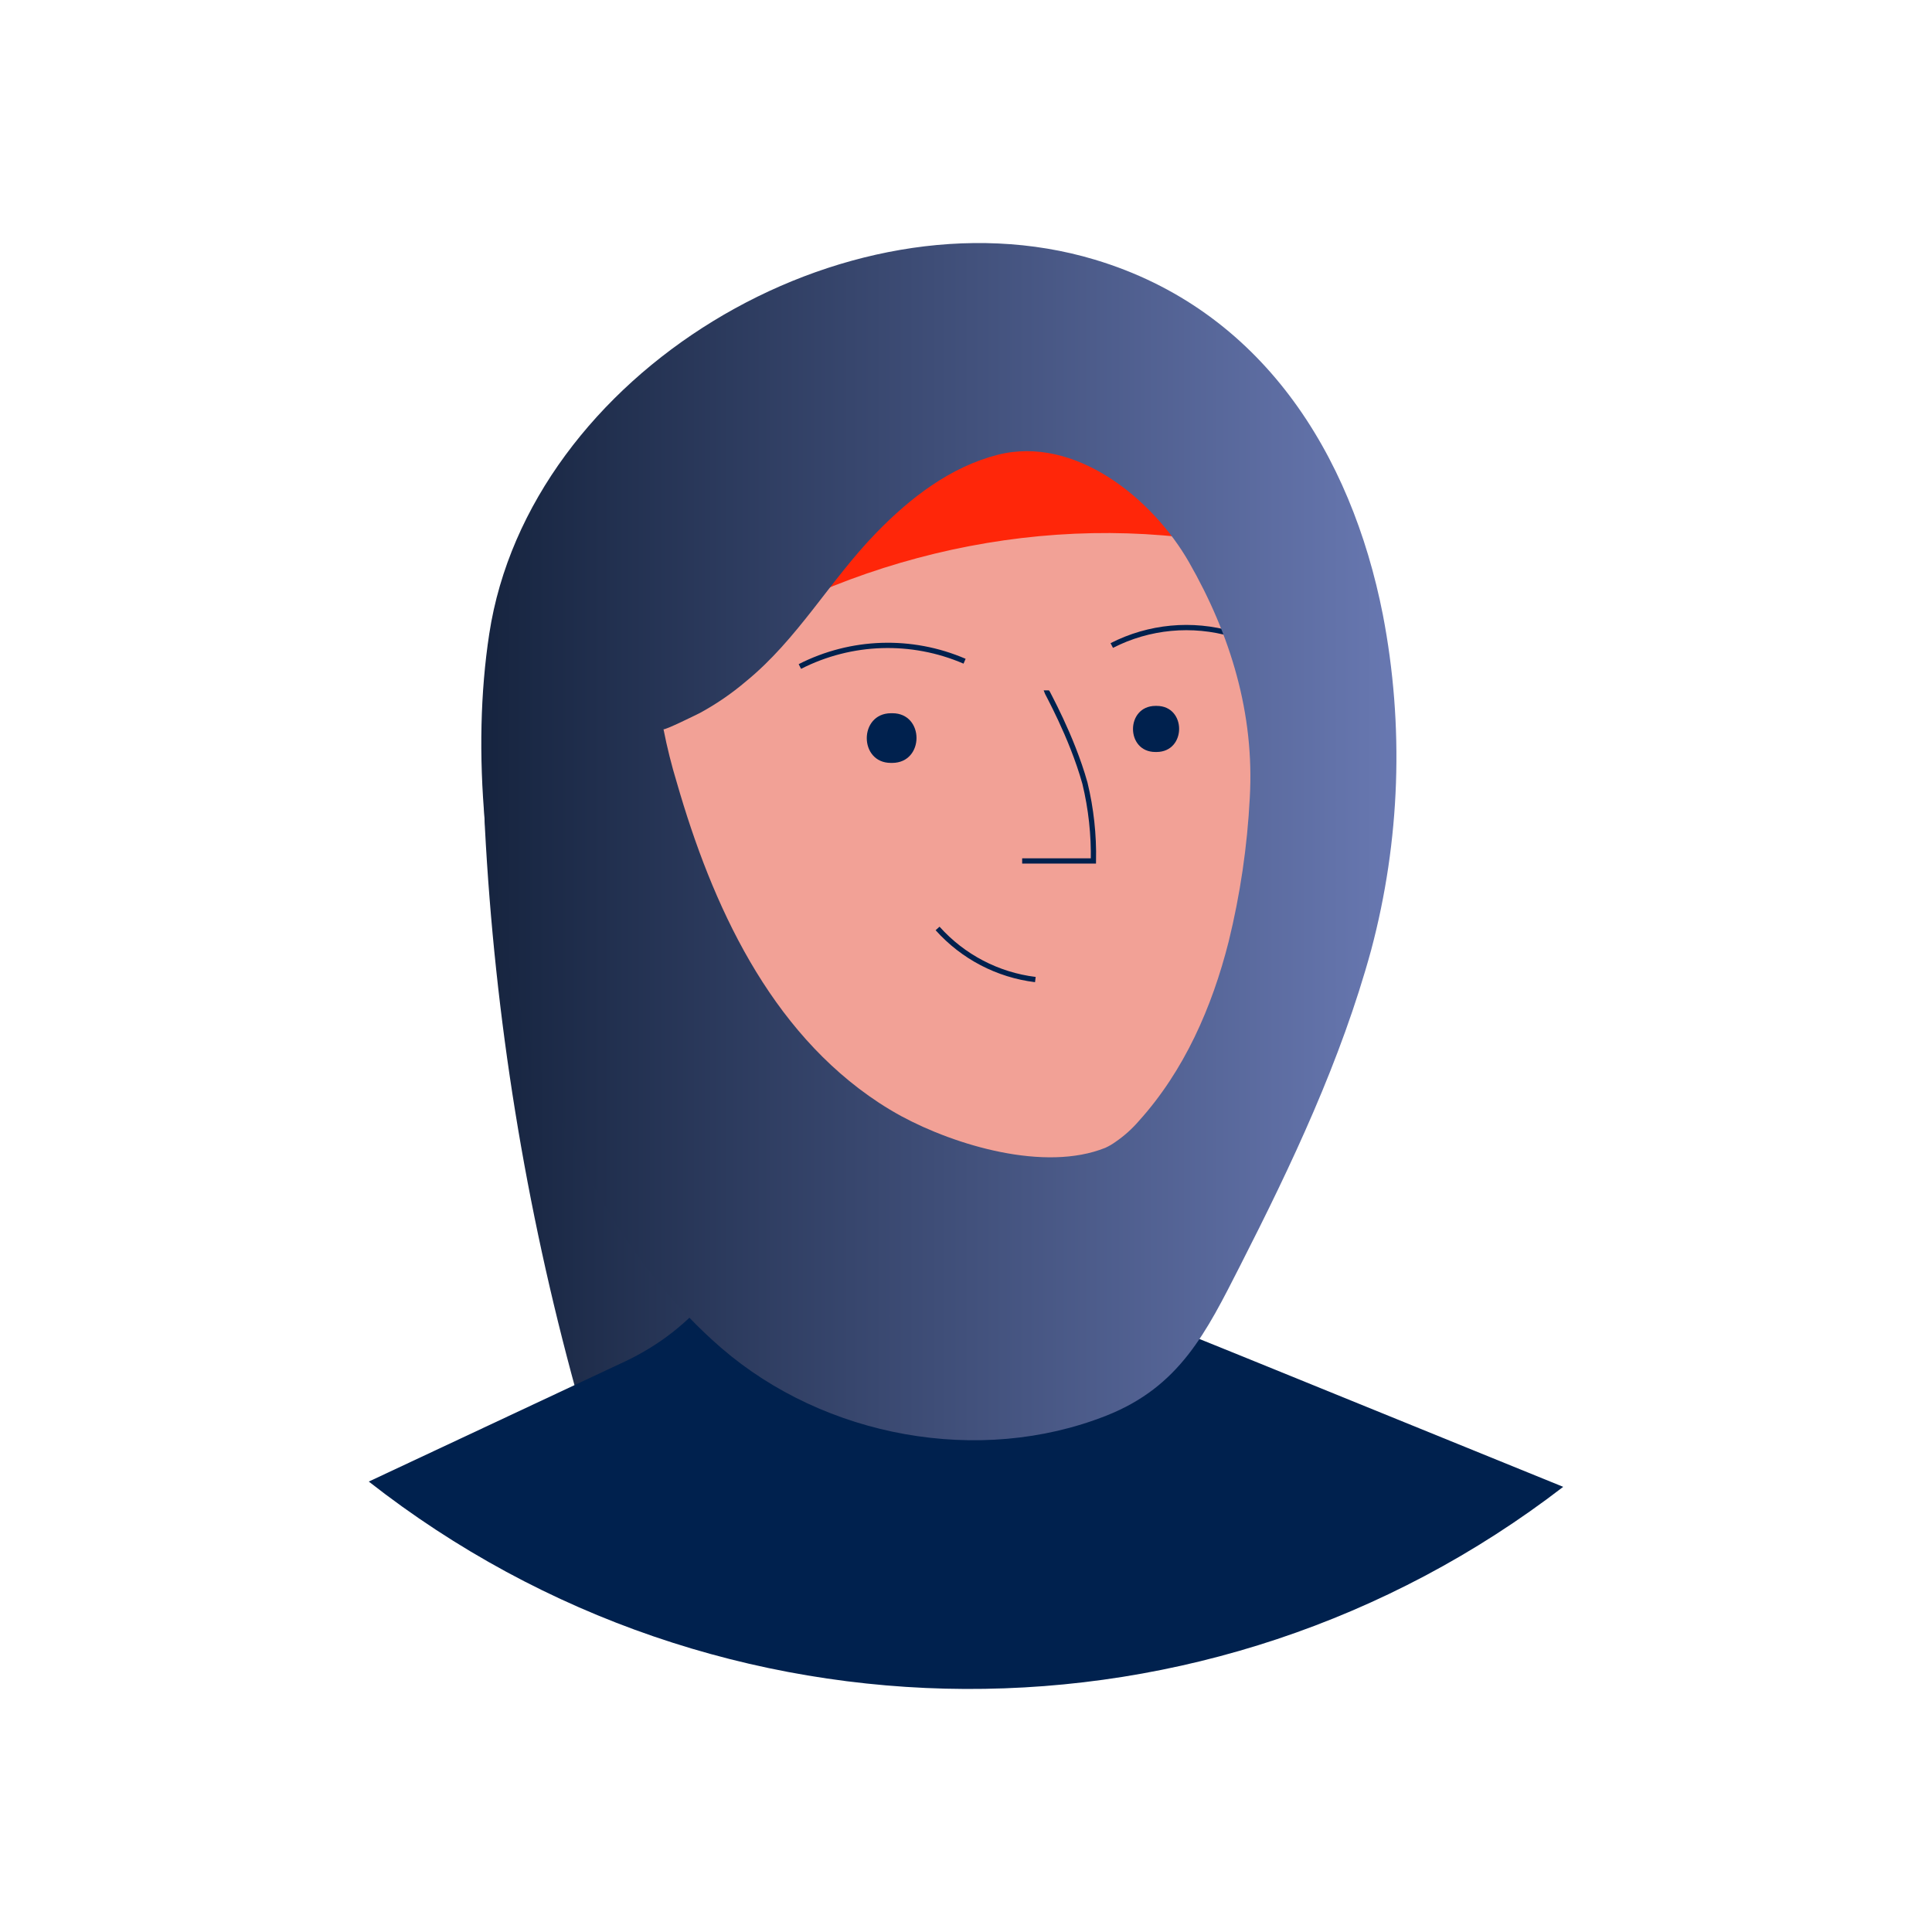
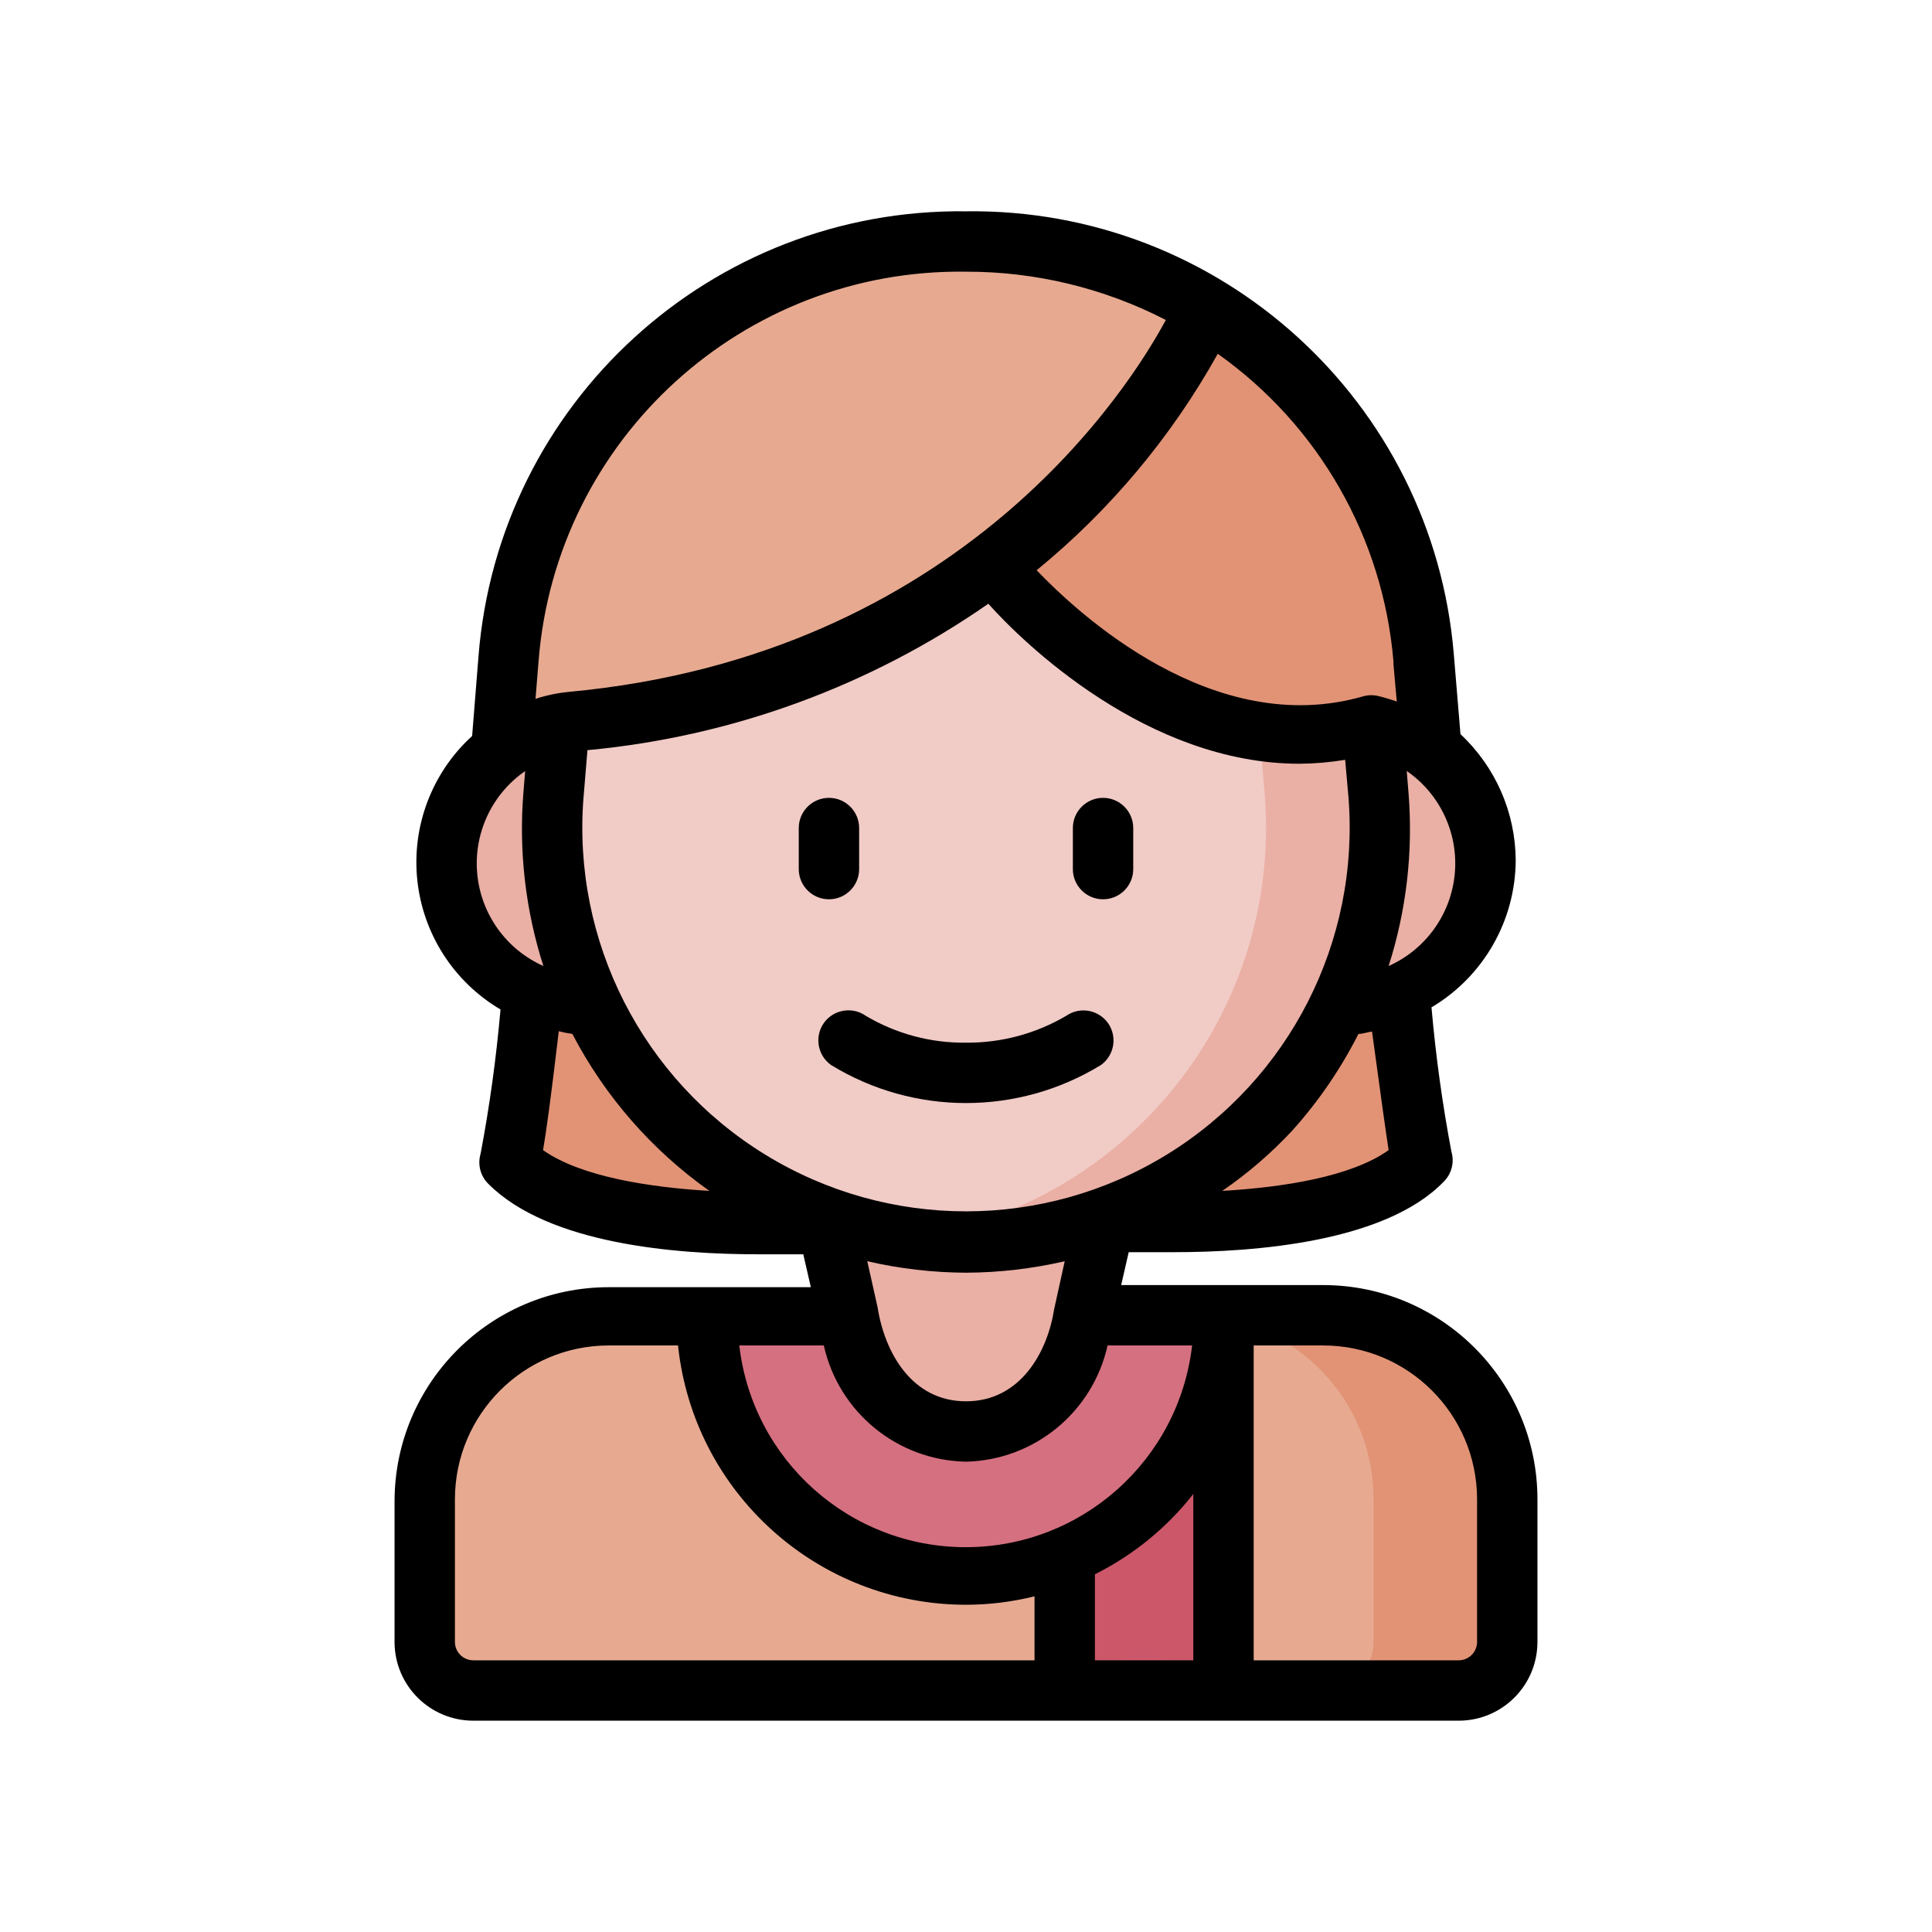
- <svg xmlns="http://www.w3.org/2000/svg" xmlns:xlink="http://www.w3.org/1999/xlink" width="800px" height="800px" viewBox="0 0 366.34 366.34" id="Layer_1" data-name="Layer 1">
+ <svg xmlns="http://www.w3.org/2000/svg" width="800px" height="800px" viewBox="0 0 64 64">
  <defs>
-     <style>.cls-1{fill:url(#linear-gradient);}.cls-2{fill:#00214e;}.cls-3{fill:#f2a196;}.cls-4{fill:#e88870;}.cls-5{fill:none;stroke:#00214e;stroke-miterlimit:10;}.cls-6{fill:#ff2609;}.cls-7{fill:url(#linear-gradient-2);}</style>
-     <linearGradient id="linear-gradient" x1="91.81" y1="173.54" x2="257.42" y2="173.54" gradientUnits="userSpaceOnUse">
-       <stop offset="0" stop-color="#16243f" />
-       <stop offset="1" stop-color="#6878b1" />
-     </linearGradient>
-     <linearGradient id="linear-gradient-2" x1="91.27" y1="159.59" x2="264.79" y2="159.59" xlink:href="#linear-gradient" />
+     <style>.cls-1,.cls-7{fill:#e7aa90;}.cls-1,.cls-2,.cls-3,.cls-8{fill-opacity:0.99;}.cls-2{fill:#cb5769;}.cls-3{fill:#d57080;}.cls-4,.cls-8{fill:#e29375;}.cls-5{fill:#eaafa5;}.cls-6{fill:#f1cbc6;}</style>
  </defs>
-   <path class="cls-1" d="M220.15,252.36a131.89,131.89,0,0,1-18.72,17.3c-12.11,9.13-21.08,8.08-35.15,6.86-16.35-1.41-32.57-4-48.87-5.92-2.07-.24-4.29-.55-5.81-2a9.83,9.83,0,0,1-2.36-4.81,501.3,501.3,0,0,1-17.3-107c-1.8-34.6,16-68.48,49.59-81.18,34.85-13.2,80.21-4.43,100.87,28.58C271.39,150.56,255.38,213,220.15,252.36Z" />
-   <path class="cls-2" d="M296.41,281.93a184.56,184.56,0,0,1-226.48-1l48.66-22.81a47.68,47.68,0,0,0,4.35-2.34l1.12-.7c.4-.25.79-.51,1.18-.78a46.54,46.54,0,0,0,14.67-16.47c4-7.55,5.32-15.89,5.38-24.39,0-5.72-.31-11.44-.37-17.17q-.06-4.75-.1-9.51l2,1,5.2,2.69,30.29,5.15,31.12,5.3.94,32,.47,15.87,11.47,4.67,9,3.64Z" />
-   <path class="cls-3" d="M214.35,232.88a60.08,60.08,0,0,1-30.07-2.35c-21.58-7.25-36.11-24.74-37.48-42.76l5.2,2.69,30.29,5.15,31.12,5.3Z" />
-   <circle class="cls-3" cx="119.82" cy="154.75" r="17" />
-   <circle class="cls-4" cx="125.82" cy="152.75" r="17" />
-   <path class="cls-3" d="M235.36,129c11.74,40.68-13.2,89.87-28.54,89.87-21,0-72-16.78-83.73-57.46S127,80.5,158,71.55,223.61,88.33,235.36,129Z" />
-   <path class="cls-5" d="M177.78,176.05a29.76,29.76,0,0,0,18.54,9.69" />
-   <path class="cls-6" d="M240.36,104.75C236.19,94.63,225,89.63,214.71,85.88c-5.56-2-11.26-4-17.18-4.13A41.21,41.21,0,0,0,181.59,85c-8.87,3.48-18,8.68-24.81,15.37-3.31,3.25-6.32,6.66-9.74,9.91-1.88,1.8-3.69,3.68-5.41,5.63-1.31,1.49-2.89,4.6-4.53,5.6C167.63,103,205.53,96.15,240.36,104.75Z" />
-   <path class="cls-5" d="M198.4,130.91c0,.2,4.79,8.56,7.32,17.59a57.7,57.7,0,0,1,1.61,14.75H193.82" />
-   <path class="cls-5" d="M210.81,122.4a31.08,31.08,0,0,1,22.85-2.16" />
-   <path class="cls-5" d="M151.67,126.38a36.75,36.75,0,0,1,31.23-1" />
-   <path class="cls-2" d="M169.21,135.24c6.1,0,6.1,9.37,0,9.42h-.28c-6.1,0-6.1-9.37,0-9.42h.28Z" />
-   <path class="cls-2" d="M219.33,133.85c5.67,0,5.67,8.7,0,8.74h-.25c-5.66,0-5.66-8.7,0-8.74h.25Z" />
-   <path class="cls-7" d="M262.21,116.54c-6-30.47-23-57.83-54.63-67.31C160.21,35,100.29,70.87,92.77,120.19,86,164.45,102.3,225.85,136.82,255.64c19.59,16.9,48.88,22.29,72.91,12.81,14-5.51,19-15.86,25.39-28.39,9.84-19.3,19.15-39,24.87-59.9A142.39,142.39,0,0,0,262.21,116.54ZM209.6,217.64c-11.48,4.63-28.46-.46-38.7-6q-2.18-1.19-4.24-2.54c-20.78-13.66-31.66-37.58-38.32-60.7a101.49,101.49,0,0,1-2.53-10.14c.07.32,6.41-2.82,6.89-3.06a51.36,51.36,0,0,0,8.75-6c9.86-8.06,15.93-19.15,24.72-28.19,6.43-6.61,14-12.46,23-14.77,14.68-3.73,29.4,8.31,36.3,20.39,7.88,13.78,12.42,28.74,11.51,44.65a145.7,145.7,0,0,1-4,27.24c-3.17,12.54-8.44,24.5-17,34a23,23,0,0,1-4.46,4A11.21,11.21,0,0,1,209.6,217.64Z" />
+   <g data-name="Winter Avatar" id="Winter_Avatar-45">
+     <path class="cls-1" d="M40.53,56h7.79a1.61,1.61,0,0,0,1.61-1.61V49.66a6.08,6.08,0,0,0-6.09-6.09H40.59L32,45.78l-8.59-2.21H20.16a6.08,6.08,0,0,0-6.09,6.09v4.73A1.61,1.61,0,0,0,15.68,56H35.27l2.63-1.46Z" id="path44461-8-1" />
+     <path class="cls-2" d="M40.53,44.57V56H35.27V47Z" id="path61935-6" />
+     <path class="cls-3" d="M23.41,43.57a8.59,8.59,0,0,0,17.18,0Z" id="path61053-3" />
+     <path class="cls-4" d="M16.6,24.85l1,8c-.22,2-.45,3.86-.62,4.91a1.21,1.21,0,0,0,.38,1.1c3,2.11,10,1.51,10,1.51H36.6s7,.6,10-1.51a1.21,1.21,0,0,0,.39-1.1c-.18-1.05-.41-2.92-.63-4.91l1.06-8L32.48,15.67Z" id="path120224-9" />
+     <path class="cls-5" d="M45.46,22.15H18.53c-.72.15-1.93,2.7-1.93,2.7a4.72,4.72,0,0,0,2.9,8.43h25a4.72,4.72,0,0,0,2.92-8.42S46.19,22.3,45.46,22.15Z" id="path71411-27-2" />
+     <path class="cls-5" d="M27.39,40.42l.7,3.1c.33,2.14,1.74,3.9,3.91,3.9s3.57-1.76,3.9-3.9l.7-3.1-4.08-4.6Z" id="path71393-26-2" />
+     <path class="cls-6" d="M45.46,24l.2,2.37a13.71,13.71,0,1,1-27.33,0L18.44,25l.09-1,8.19-8.52L40,17Z" id="path118751-8" />
+     <path class="cls-5" d="M26.72,15.43l-.39.4L36.23,17l5.47,7,.2,2.37A13.72,13.72,0,0,1,30.12,41a14.47,14.47,0,0,0,1.88.13A13.71,13.71,0,0,0,45.66,26.32L45.46,24,40,17Z" id="path131872-9" />
+     <path class="cls-4" d="M32.71,18.75c.6.66,6.51,7,12.75,5.2a4.67,4.67,0,0,1,1.95.91l-.25-3a15,15,0,0,0-6.89-11.42l-3.52.32Z" id="path18028-7" />
+     <path class="cls-7" d="M32,8A15.09,15.09,0,0,0,16.85,21.83l-.25,3a4.7,4.7,0,0,1,1.93-.9l1-.09c.67-.07,1.38-.19,2-.29A27.64,27.64,0,0,0,40.27,10.41a14,14,0,0,0-1.91-1A15.28,15.28,0,0,0,32,8Z" id="path71397-29-3" />
+     <path class="cls-8" d="M40.59,43.57l-.28.07a6.08,6.08,0,0,1,5.19,6v4.73A1.61,1.61,0,0,1,43.89,56h4.43a1.61,1.61,0,0,0,1.61-1.61V49.66a6.08,6.08,0,0,0-6.09-6.09Z" id="path69524" />
+     <path d="M15.68,57H48.32a2.61,2.61,0,0,0,2.61-2.6V49.66a7.1,7.1,0,0,0-7.09-7.09h-6.7l.25-1.09c.4,0,.91,0,1.5,0,2.71,0,7-.34,8.93-2.33a1,1,0,0,0,.26-1,48.22,48.22,0,0,1-.66-4.78,5.7,5.7,0,0,0,2.79-4.88,5.76,5.76,0,0,0-1.83-4.17l-.22-2.64A16,16,0,0,0,32,7,16,16,0,0,0,15.85,21.75l-.21,2.63a5.66,5.66,0,0,0,.94,9.06,48.22,48.22,0,0,1-.66,4.78,1,1,0,0,0,.26,1c2,2,6.22,2.33,8.93,2.33.59,0,1.1,0,1.5,0l.25,1.09h-6.7a7.1,7.1,0,0,0-7.09,7.09V54.4A2.61,2.61,0,0,0,15.68,57Zm20.59-2V52.15a9.58,9.58,0,0,0,3.26-2.66V55ZM32,48.42a4.92,4.92,0,0,0,4.69-3.85h2.8a7.55,7.55,0,0,1-15,0h2.8A4.92,4.92,0,0,0,32,48.42Zm-12.67-22,.13-1.57A27.76,27.76,0,0,0,32.74,20C33.89,21.29,38,25.3,43.05,25.3a9.83,9.83,0,0,0,1.51-.13l.11,1.24a12.71,12.71,0,1,1-25.34,0ZM32,42.16a14.84,14.84,0,0,0,3.27-.38l-.35,1.59c-.22,1.41-1.11,3.05-2.92,3.05s-2.7-1.64-2.93-3.12l-.34-1.52A14.84,14.84,0,0,0,32,42.16Zm16.93,7.5V54.4a.61.61,0,0,1-.61.6H41.53V44.57h2.3A5.1,5.1,0,0,1,48.93,49.66ZM46,38.1c-1.24.88-3.47,1.23-5.51,1.35a14,14,0,0,0,2.32-2A14.76,14.76,0,0,0,45,34.25c.15,0,.3-.06.45-.08C45.75,36.38,45.91,37.51,46,38.1ZM46,32a14.9,14.9,0,0,0,.66-5.72l-.06-.74A3.72,3.72,0,0,1,46,32Zm.16-10,.11,1.24a5.94,5.94,0,0,0-.6-.18,1,1,0,0,0-.49,0h0c-5,1.46-9.52-2.79-10.84-4.17a24.93,24.93,0,0,0,6-7.17A13.91,13.91,0,0,1,46.16,21.91ZM32,9a14.38,14.38,0,0,1,6.62,1.6c-1.18,2.19-6.75,11.11-19.78,12.32a5.13,5.13,0,0,0-1.1.23l.1-1.24A14,14,0,0,1,32,9ZM17.4,25.5l-.06.74A14.9,14.9,0,0,0,18,32a3.72,3.72,0,0,1-.6-6.46Zm1.11,8.66a3.58,3.58,0,0,0,.45.09,14.69,14.69,0,0,0,4.54,5.2c-2-.12-4.26-.47-5.51-1.35C18.09,37.51,18.25,36.38,18.51,34.16Zm-3.44,15.5a5.1,5.1,0,0,1,5.09-5.09h2.3A9.6,9.6,0,0,0,32,53.16a9.47,9.47,0,0,0,2.27-.28V55H15.68a.61.61,0,0,1-.61-.6Z" />
+     <path d="M27.46,29.79a1,1,0,0,0,1-1V27.43a1,1,0,0,0-2,0v1.36A1,1,0,0,0,27.46,29.79Z" />
+     <path d="M36.54,29.79a1,1,0,0,0,1-1V27.43a1,1,0,0,0-2,0v1.36A1,1,0,0,0,36.54,29.79Z" />
+     <path d="M27.29,33.89a1,1,0,0,0,.24,1.39,8.56,8.56,0,0,0,8.94,0,1,1,0,0,0,.24-1.38,1,1,0,0,0-1.39-.25,6.44,6.44,0,0,1-3.32.89,6.35,6.35,0,0,1-3.32-.89A1,1,0,0,0,27.29,33.89Z" />
+   </g>
</svg>
